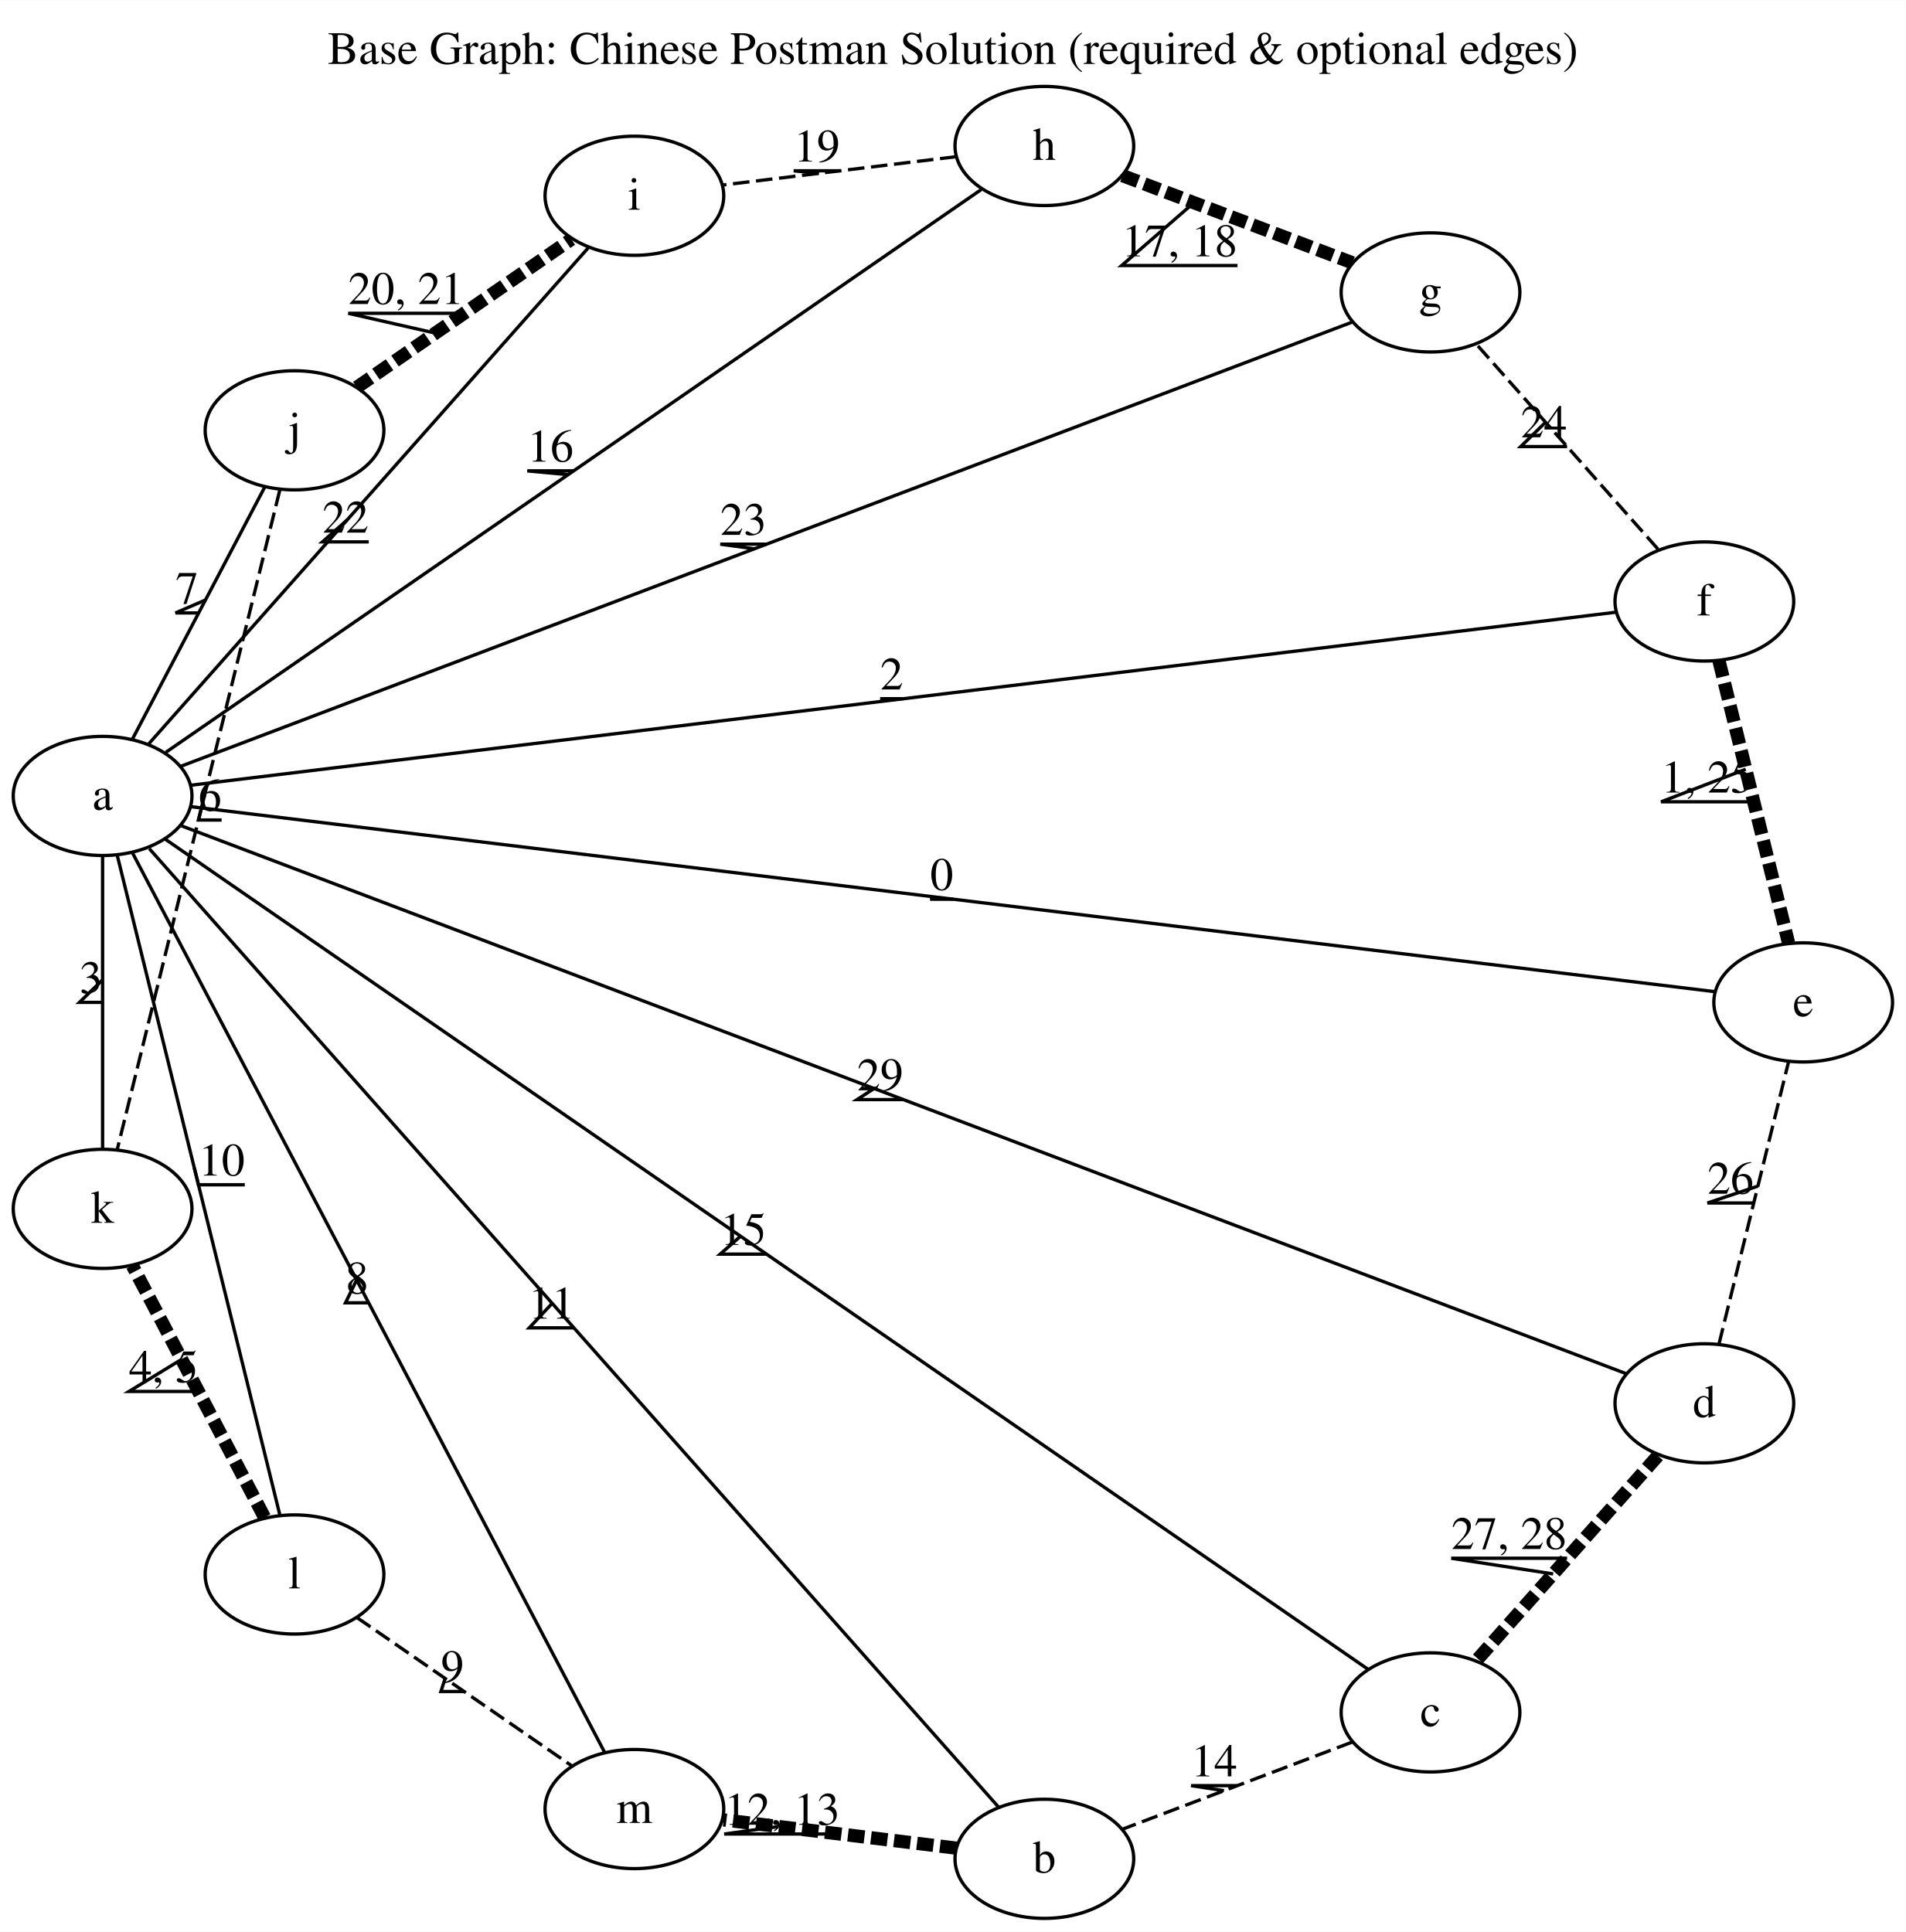
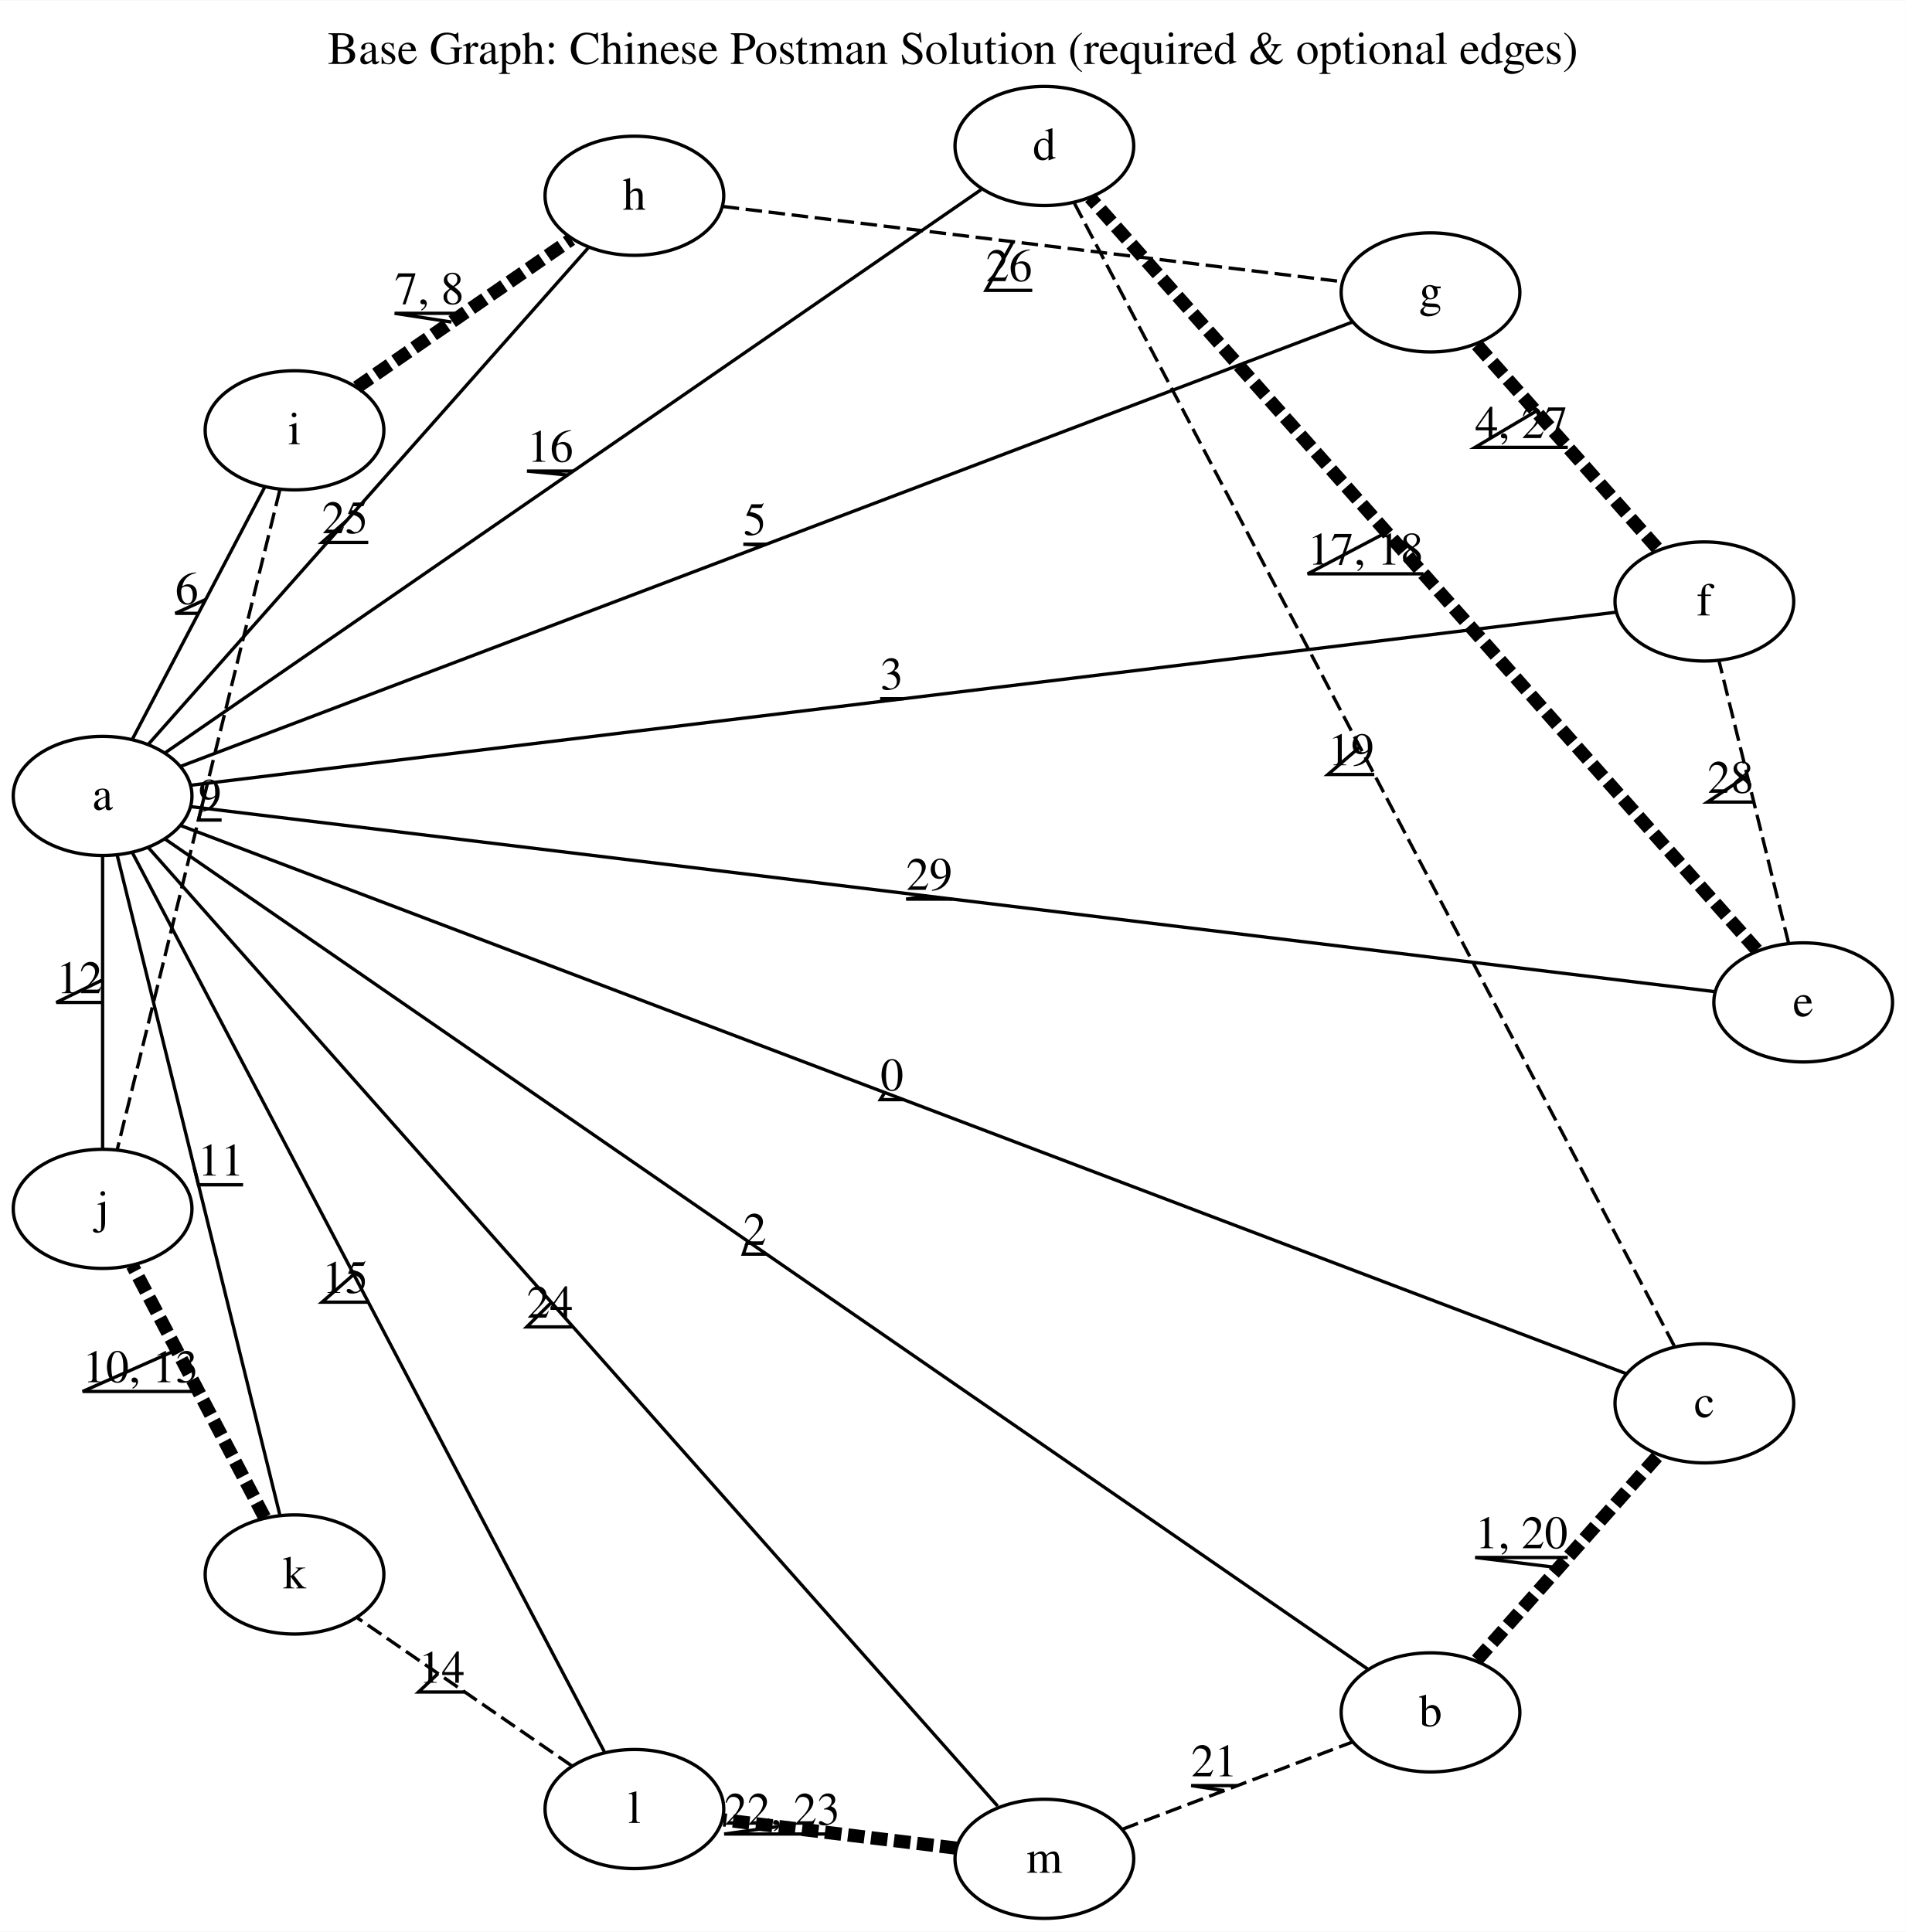
<svg xmlns="http://www.w3.org/2000/svg" width="576pt" height="584pt" viewBox="0.00 0.00 575.82 583.59">
  <g id="graph0" class="graph" transform="scale(1 1) rotate(0) translate(4 579.59)">
    <polygon fill="white" stroke="none" points="-4,4 -4,-579.59 571.816,-579.59 571.816,4 -4,4" />
    <text text-anchor="middle" x="283.908" y="-560.39" font-family="Times,serif" font-size="14.00">Base Graph: Chinese Postman Solution (required &amp; optional edges)</text>
    <g id="node1" class="node">
-       <ellipse fill="none" stroke="black" cx="510.955" cy="-155.644" rx="27" ry="18" />
-       <text text-anchor="middle" x="510.955" y="-151.444" font-family="Times,serif" font-size="14.00">d</text>
+       <ellipse fill="none" stroke="black" cx="540.816" cy="-276.795" rx="27" ry="18" />
+       <text text-anchor="middle" x="540.816" y="-272.595" font-family="Times,serif" font-size="14.00">e</text>
    </g>
-     <g id="node3" class="node">
-       <ellipse fill="none" stroke="black" cx="428.213" cy="-62.247" rx="27" ry="18" />
-       <text text-anchor="middle" x="428.213" y="-58.047" font-family="Times,serif" font-size="14.00">c</text>
+     <g id="node8" class="node">
+       <ellipse fill="none" stroke="black" cx="311.544" cy="-535.59" rx="27" ry="18" />
+       <text text-anchor="middle" x="311.544" y="-531.39" font-family="Times,serif" font-size="14.00">d</text>
    </g>
    <g id="0" class="edge">
-       <path fill="none" stroke="black" stroke-width="4" stroke-dasharray="5,2" d="M496.919,-139.8C481.611,-122.521 457.267,-95.042 442.041,-77.856" />
-       <text text-anchor="middle" x="451.98" y="-111.628" font-family="Times,serif" font-size="14.00">27, 28</text>
-       <polyline fill="none" stroke="black" points="469.48,-108.828 434.48,-108.828 465.279,-104.085 " />
+       <path fill="none" stroke="black" stroke-width="4" stroke-dasharray="5,2" d="M526.819,-292.594C485.791,-338.906 366.151,-473.952 325.358,-519.998" />
+       <text text-anchor="middle" x="408.588" y="-409.096" font-family="Times,serif" font-size="14.00">17, 18</text>
+       <polyline fill="none" stroke="black" points="426.088,-406.296 391.088,-406.296 414.963,-418.854 " />
    </g>
-     <g id="node5" class="node">
+     <g id="node11" class="node">
+       <ellipse fill="none" stroke="black" cx="510.955" cy="-397.946" rx="27" ry="18" />
+       <text text-anchor="middle" x="510.955" y="-393.746" font-family="Times,serif" font-size="14.00">f</text>
+     </g>
+     <g id="1" class="edge">
+       <path fill="none" stroke="black" stroke-dasharray="5,2" d="M536.41,-294.671C530.764,-317.577 521.034,-357.056 515.379,-379.997" />
+       <text text-anchor="middle" x="518.895" y="-340.134" font-family="Times,serif" font-size="14.00">28</text>
+       <polyline fill="none" stroke="black" points="525.895,-337.334 511.895,-337.334 523.92,-345.344 " />
+     </g>
+     <g id="node12" class="node">
      <ellipse fill="none" stroke="black" cx="27" cy="-339.184" rx="27" ry="18" />
      <text text-anchor="middle" x="27" y="-334.984" font-family="Times,serif" font-size="14.00">a</text>
    </g>
    <g id="2" class="edge">
-       <path fill="none" stroke="black" d="M487.285,-164.62C405.114,-195.784 132.725,-299.087 50.624,-330.224" />
-       <text text-anchor="middle" x="261.955" y="-250.222" font-family="Times,serif" font-size="14.00">29</text>
-       <polyline fill="none" stroke="black" points="268.955,-247.422 254.955,-247.422 260.102,-250.78 " />
-     </g>
-     <g id="node13" class="node">
-       <ellipse fill="none" stroke="black" cx="540.816" cy="-276.795" rx="27" ry="18" />
-       <text text-anchor="middle" x="540.816" y="-272.595" font-family="Times,serif" font-size="14.00">e</text>
-     </g>
-     <g id="1" class="edge">
-       <path fill="none" stroke="black" stroke-dasharray="5,2" d="M515.361,-173.52C521.007,-196.426 530.738,-235.904 536.392,-258.845" />
-       <text text-anchor="middle" x="518.877" y="-218.983" font-family="Times,serif" font-size="14.00">26</text>
-       <polyline fill="none" stroke="black" points="525.877,-216.183 511.877,-216.183 527.134,-221.283 " />
+       <path fill="none" stroke="black" d="M513.915,-280.061C425.125,-290.842 142.035,-325.216 53.635,-335.95" />
+       <text text-anchor="middle" x="276.775" y="-310.805" font-family="Times,serif" font-size="14.00">29</text>
+       <polyline fill="none" stroke="black" points="283.775,-308.005 269.775,-308.005 276.007,-308.949 " />
    </g>
    <g id="node2" class="node">
-       <ellipse fill="none" stroke="black" cx="510.955" cy="-397.946" rx="27" ry="18" />
-       <text text-anchor="middle" x="510.955" y="-393.746" font-family="Times,serif" font-size="14.00">f</text>
+       <ellipse fill="none" stroke="black" cx="311.544" cy="-18" rx="27" ry="18" />
+       <text text-anchor="middle" x="311.544" y="-13.8" font-family="Times,serif" font-size="14.00">m</text>
+     </g>
+     <g id="node3" class="node">
+       <ellipse fill="none" stroke="black" cx="187.676" cy="-33.04" rx="27" ry="18" />
+       <text text-anchor="middle" x="187.676" y="-28.84" font-family="Times,serif" font-size="14.00">l</text>
+     </g>
+     <g id="4" class="edge">
+       <path fill="none" stroke="black" stroke-width="4" stroke-dasharray="5,2" d="M284.971,-21.227C264.214,-23.747 235.487,-27.235 214.633,-29.767" />
+       <text text-anchor="middle" x="232.302" y="-28.297" font-family="Times,serif" font-size="14.00">22, 23</text>
+       <polyline fill="none" stroke="black" points="249.802,-25.497 214.802,-25.497 231.223,-27.753 " />
+     </g>
+     <g id="node9" class="node">
+       <ellipse fill="none" stroke="black" cx="428.213" cy="-62.247" rx="27" ry="18" />
+       <text text-anchor="middle" x="428.213" y="-58.047" font-family="Times,serif" font-size="14.00">b</text>
+     </g>
+     <g id="5" class="edge">
+       <path fill="none" stroke="black" stroke-dasharray="5,2" d="M335.154,-26.954C355.395,-34.63 384.407,-45.633 404.638,-53.306" />
+       <text text-anchor="middle" x="362.896" y="-42.93" font-family="Times,serif" font-size="14.00">21</text>
+       <polyline fill="none" stroke="black" points="369.896,-40.13 355.896,-40.13 365.863,-38.6 " />
+     </g>
+     <g id="3" class="edge">
+       <path fill="none" stroke="black" d="M297.433,-33.928C248.877,-88.736 89.032,-269.164 40.86,-323.539" />
+       <text text-anchor="middle" x="162.147" y="-181.533" font-family="Times,serif" font-size="14.00">24</text>
+       <polyline fill="none" stroke="black" points="169.147,-178.733 155.147,-178.733 162.6,-186.123 " />
+     </g>
+     <g id="node4" class="node">
+       <ellipse fill="none" stroke="black" cx="84.987" cy="-103.922" rx="27" ry="18" />
+       <text text-anchor="middle" x="84.987" y="-99.722" font-family="Times,serif" font-size="14.00">k</text>
+     </g>
+     <g id="7" class="edge">
+       <path fill="none" stroke="black" stroke-dasharray="5,2" d="M168.842,-46.041C150.429,-58.75 122.541,-78 104.05,-90.763" />
+       <text text-anchor="middle" x="129.446" y="-71.202" font-family="Times,serif" font-size="14.00">14</text>
+       <polyline fill="none" stroke="black" points="136.446,-68.402 122.446,-68.402 128.358,-73.985 " />
+     </g>
+     <g id="6" class="edge">
+       <path fill="none" stroke="black" d="M178.577,-50.377C150.297,-104.262 64.143,-268.413 35.999,-322.037" />
+       <text text-anchor="middle" x="100.288" y="-189.007" font-family="Times,serif" font-size="14.00">15</text>
+       <polyline fill="none" stroke="black" points="107.288,-186.207 93.288,-186.207 102.883,-194.6 " />
+     </g>
+     <g id="node10" class="node">
+       <ellipse fill="none" stroke="black" cx="27" cy="-214.406" rx="27" ry="18" />
+       <text text-anchor="middle" x="27" y="-210.206" font-family="Times,serif" font-size="14.00">j</text>
+     </g>
+     <g id="8" class="edge">
+       <path fill="none" stroke="black" stroke-width="4" stroke-dasharray="5,2" d="M75.926,-121.185C65.033,-141.941 46.862,-176.562 35.997,-197.264" />
+       <text text-anchor="middle" x="38.462" y="-162.025" font-family="Times,serif" font-size="14.00">10, 13</text>
+       <polyline fill="none" stroke="black" points="55.962,-159.225 20.962,-159.225 49.365,-171.793 " />
+     </g>
+     <g id="9" class="edge">
+       <path fill="none" stroke="black" d="M80.533,-121.992C69.713,-165.891 42.143,-277.745 31.39,-321.374" />
+       <text text-anchor="middle" x="62.705" y="-224.483" font-family="Times,serif" font-size="14.00">11</text>
+       <polyline fill="none" stroke="black" points="69.449,-221.683 55.961,-221.683 54.701,-226.798 " />
+     </g>
+     <g id="node5" class="node">
+       <ellipse fill="none" stroke="black" cx="84.987" cy="-449.668" rx="27" ry="18" />
+       <text text-anchor="middle" x="84.987" y="-445.468" font-family="Times,serif" font-size="14.00">i</text>
+     </g>
+     <g id="node6" class="node">
+       <ellipse fill="none" stroke="black" cx="187.676" cy="-520.55" rx="27" ry="18" />
+       <text text-anchor="middle" x="187.676" y="-516.35" font-family="Times,serif" font-size="14.00">h</text>
    </g>
    <g id="11" class="edge">
-       <path fill="none" stroke="black" d="M484.246,-394.703C399.634,-384.43 138.124,-352.676 53.626,-342.417" />
-       <text text-anchor="middle" x="265.436" y="-371.36" font-family="Times,serif" font-size="14.00">2</text>
-       <polyline fill="none" stroke="black" points="268.936,-368.56 261.936,-368.56 266.358,-368.247 " />
+       <path fill="none" stroke="black" stroke-width="4" stroke-dasharray="5,2" d="M103.822,-462.669C122.234,-475.378 150.123,-494.628 168.613,-507.391" />
+       <text text-anchor="middle" x="125.717" y="-487.83" font-family="Times,serif" font-size="14.00">7, 8</text>
+       <polyline fill="none" stroke="black" points="136.217,-485.03 115.217,-485.03 132.39,-482.389 " />
    </g>
-     <g id="node9" class="node">
+     <g id="10" class="edge">
+       <path fill="none" stroke="black" stroke-dasharray="5,2" d="M80.533,-431.598C69.713,-387.699 42.143,-275.845 31.39,-232.216" />
+       <text text-anchor="middle" x="59.461" y="-334.707" font-family="Times,serif" font-size="14.00">9</text>
+       <polyline fill="none" stroke="black" points="62.961,-331.907 55.961,-331.907 57.846,-339.552 " />
+     </g>
+     <g id="12" class="edge">
+       <path fill="none" stroke="black" d="M75.926,-432.405C65.033,-411.649 46.862,-377.028 35.997,-356.326" />
+       <text text-anchor="middle" x="52.462" y="-397.165" font-family="Times,serif" font-size="14.00">6</text>
+       <polyline fill="none" stroke="black" points="55.962,-394.365 48.962,-394.365 58.162,-398.558 " />
+     </g>
+     <g id="node7" class="node">
      <ellipse fill="none" stroke="black" cx="428.213" cy="-491.343" rx="27" ry="18" />
      <text text-anchor="middle" x="428.213" y="-487.143" font-family="Times,serif" font-size="14.00">g</text>
    </g>
-     <g id="22" class="edge">
-       <path fill="none" stroke="black" stroke-dasharray="5,2" d="M496.919,-413.79C481.611,-431.069 457.267,-458.548 442.041,-475.734" />
-       <text text-anchor="middle" x="462.48" y="-447.562" font-family="Times,serif" font-size="14.00">24</text>
-       <polyline fill="none" stroke="black" points="469.48,-444.762 455.48,-444.762 462.976,-452.104 " />
+     <g id="13" class="edge">
+       <path fill="none" stroke="black" stroke-dasharray="5,2" d="M214.337,-517.313C260.573,-511.699 355.114,-500.219 401.433,-494.595" />
+       <text text-anchor="middle" x="300.885" y="-494.754" font-family="Times,serif" font-size="14.00">26</text>
+       <polyline fill="none" stroke="black" points="307.885,-491.954 293.885,-491.954 302.08,-506.659 " />
+     </g>
+     <g id="14" class="edge">
+       <path fill="none" stroke="black" d="M173.699,-504.772C143.235,-470.385 71.161,-389.031 40.831,-354.796" />
+       <text text-anchor="middle" x="100.265" y="-418.584" font-family="Times,serif" font-size="14.00">25</text>
+       <polyline fill="none" stroke="black" points="107.265,-415.784 93.265,-415.784 100.617,-422.28 " />
+     </g>
+     <g id="15" class="edge">
+       <path fill="none" stroke="black" stroke-width="4" stroke-dasharray="5,2" d="M442.249,-475.5C457.556,-458.221 481.901,-430.742 497.126,-413.556" />
+       <text text-anchor="middle" x="455.687" y="-447.328" font-family="Times,serif" font-size="14.00">4, 27</text>
+       <polyline fill="none" stroke="black" points="469.687,-444.528 441.687,-444.528 460.047,-455.41 " />
+     </g>
+     <g id="16" class="edge">
+       <path fill="none" stroke="black" d="M404.613,-482.393C333.476,-455.415 121.668,-375.086 50.57,-348.123" />
+       <text text-anchor="middle" x="224.091" y="-418.058" font-family="Times,serif" font-size="14.00">5</text>
+       <polyline fill="none" stroke="black" points="227.591,-415.258 220.591,-415.258 226.748,-414.938 " />
+     </g>
+     <g id="18" class="edge">
+       <path fill="none" stroke="black" d="M292.432,-522.398C240.596,-486.618 97.767,-388.031 46.028,-352.318" />
+       <text text-anchor="middle" x="162.23" y="-440.158" font-family="Times,serif" font-size="14.00">16</text>
+       <polyline fill="none" stroke="black" points="169.23,-437.358 155.23,-437.358 167.483,-436.152 " />
+     </g>
+     <g id="node13" class="node">
+       <ellipse fill="none" stroke="black" cx="510.955" cy="-155.644" rx="27" ry="18" />
+       <text text-anchor="middle" x="510.955" y="-151.444" font-family="Times,serif" font-size="14.00">c</text>
+     </g>
+     <g id="17" class="edge">
+       <path fill="none" stroke="black" stroke-dasharray="5,2" d="M320.63,-518.277C353.85,-454.982 468.508,-236.52 501.815,-173.058" />
+       <text text-anchor="middle" x="404.223" y="-348.468" font-family="Times,serif" font-size="14.00">19</text>
+       <polyline fill="none" stroke="black" points="411.223,-345.668 397.223,-345.668 406.858,-353.985 " />
+     </g>
+     <g id="20" class="edge">
+       <path fill="none" stroke="black" d="M409.399,-75.232C342.007,-121.75 113.099,-279.753 45.773,-326.226" />
+       <text text-anchor="middle" x="224.086" y="-203.529" font-family="Times,serif" font-size="14.00">2</text>
+       <polyline fill="none" stroke="black" points="227.586,-200.729 220.586,-200.729 221.92,-204.64 " />
+     </g>
+     <g id="19" class="edge">
+       <path fill="none" stroke="black" stroke-width="4" stroke-dasharray="5,2" d="M442.249,-78.09C457.556,-95.369 481.901,-122.848 497.126,-140.034" />
+       <text text-anchor="middle" x="455.687" y="-111.862" font-family="Times,serif" font-size="14.00">1, 20</text>
+       <polyline fill="none" stroke="black" points="469.687,-109.062 441.687,-109.062 466.935,-105.955 " />
+     </g>
+     <g id="21" class="edge">
+       <path fill="none" stroke="black" d="M27,-232.55C27,-256.207 27,-297.35 27,-321.018" />
+       <text text-anchor="middle" x="20" y="-279.584" font-family="Times,serif" font-size="14.00">12</text>
+       <polyline fill="none" stroke="black" points="27,-276.784 13,-276.784 27,-283.603 " />
    </g>
    <g id="23" class="edge">
-       <path fill="none" stroke="black" stroke-width="4" stroke-dasharray="5,2" d="M515.361,-380.07C521.007,-357.164 530.738,-317.686 536.392,-294.745" />
-       <text text-anchor="middle" x="511.877" y="-340.207" font-family="Times,serif" font-size="14.00">1, 25</text>
-       <polyline fill="none" stroke="black" points="525.877,-337.407 497.877,-337.407 523.45,-347.253 " />
+       <path fill="none" stroke="black" d="M484.246,-394.703C399.634,-384.43 138.124,-352.676 53.626,-342.417" />
+       <text text-anchor="middle" x="265.436" y="-371.36" font-family="Times,serif" font-size="14.00">3</text>
+       <polyline fill="none" stroke="black" points="268.936,-368.56 261.936,-368.56 266.358,-368.247 " />
    </g>
-     <g id="7" class="edge">
-       <path fill="none" stroke="black" d="M409.399,-75.232C342.007,-121.75 113.099,-279.753 45.773,-326.226" />
-       <text text-anchor="middle" x="220.586" y="-203.529" font-family="Times,serif" font-size="14.00">15</text>
-       <polyline fill="none" stroke="black" points="227.586,-200.729 213.586,-200.729 219.752,-206.137 " />
-     </g>
-     <g id="node6" class="node">
-       <ellipse fill="none" stroke="black" cx="311.544" cy="-18" rx="27" ry="18" />
-       <text text-anchor="middle" x="311.544" y="-13.8" font-family="Times,serif" font-size="14.00">b</text>
-     </g>
-     <g id="6" class="edge">
-       <path fill="none" stroke="black" stroke-dasharray="5,2" d="M404.603,-53.293C384.361,-45.616 355.35,-34.613 335.118,-26.941" />
-       <text text-anchor="middle" x="362.861" y="-42.917" font-family="Times,serif" font-size="14.00">14</text>
-       <polyline fill="none" stroke="black" points="369.861,-40.117 355.861,-40.117 365.82,-38.584 " />
-     </g>
-     <g id="node4" class="node">
-       <ellipse fill="none" stroke="black" cx="84.987" cy="-103.922" rx="27" ry="18" />
-       <text text-anchor="middle" x="84.987" y="-99.722" font-family="Times,serif" font-size="14.00">l</text>
-     </g>
-     <g id="10" class="edge">
-       <path fill="none" stroke="black" d="M80.533,-121.992C69.713,-165.891 42.143,-277.745 31.39,-321.374" />
-       <text text-anchor="middle" x="62.961" y="-224.483" font-family="Times,serif" font-size="14.00">10</text>
-       <polyline fill="none" stroke="black" points="69.961,-221.683 55.961,-221.683 54.701,-226.798 " />
-     </g>
-     <g id="node10" class="node">
-       <ellipse fill="none" stroke="black" cx="187.676" cy="-33.04" rx="27" ry="18" />
-       <text text-anchor="middle" x="187.676" y="-28.84" font-family="Times,serif" font-size="14.00">m</text>
-     </g>
-     <g id="8" class="edge">
-       <path fill="none" stroke="black" stroke-dasharray="5,2" d="M103.822,-90.921C122.234,-78.212 150.123,-58.962 168.613,-46.199" />
-       <text text-anchor="middle" x="132.717" y="-71.36" font-family="Times,serif" font-size="14.00">9</text>
-       <polyline fill="none" stroke="black" points="136.217,-68.56 129.217,-68.56 130.497,-72.508 " />
-     </g>
-     <g id="node12" class="node">
-       <ellipse fill="none" stroke="black" cx="27" cy="-214.406" rx="27" ry="18" />
-       <text text-anchor="middle" x="27" y="-210.206" font-family="Times,serif" font-size="14.00">k</text>
-     </g>
-     <g id="9" class="edge">
-       <path fill="none" stroke="black" stroke-width="4" stroke-dasharray="5,2" d="M75.926,-121.185C65.033,-141.941 46.862,-176.562 35.997,-197.264" />
-       <text text-anchor="middle" x="45.462" y="-162.025" font-family="Times,serif" font-size="14.00">4, 5</text>
-       <polyline fill="none" stroke="black" points="55.962,-159.225 34.962,-159.225 50.869,-168.929 " />
-     </g>
-     <g id="12" class="edge">
-       <path fill="none" stroke="black" d="M41.111,-323.256C89.667,-268.448 249.512,-88.019 297.684,-33.645" />
-       <text text-anchor="middle" x="162.653" y="-181.251" font-family="Times,serif" font-size="14.00">11</text>
-       <polyline fill="none" stroke="black" points="169.397,-178.451 155.91,-178.451 162.833,-185.859 " />
-     </g>
-     <g id="node7" class="node">
-       <ellipse fill="none" stroke="black" cx="84.987" cy="-449.668" rx="27" ry="18" />
-       <text text-anchor="middle" x="84.987" y="-445.468" font-family="Times,serif" font-size="14.00">j</text>
-     </g>
-     <g id="13" class="edge">
-       <path fill="none" stroke="black" d="M36.06,-356.447C46.954,-377.203 65.125,-411.824 75.99,-432.526" />
-       <text text-anchor="middle" x="52.525" y="-397.287" font-family="Times,serif" font-size="14.00">7</text>
-       <polyline fill="none" stroke="black" points="56.025,-394.487 49.025,-394.487 58.077,-398.396 " />
-     </g>
-     <g id="node8" class="node">
-       <ellipse fill="none" stroke="black" cx="311.544" cy="-535.59" rx="27" ry="18" />
-       <text text-anchor="middle" x="311.544" y="-531.39" font-family="Times,serif" font-size="14.00">h</text>
-     </g>
-     <g id="14" class="edge">
-       <path fill="none" stroke="black" d="M46.112,-352.375C97.948,-388.155 240.777,-486.743 292.515,-522.456" />
-       <text text-anchor="middle" x="162.314" y="-440.216" font-family="Times,serif" font-size="14.00">16</text>
-       <polyline fill="none" stroke="black" points="169.314,-437.416 155.314,-437.416 167.64,-436.26 " />
-     </g>
-     <g id="15" class="edge">
-       <path fill="none" stroke="black" d="M50.6,-348.134C121.736,-375.112 333.545,-455.441 404.642,-482.405" />
-       <text text-anchor="middle" x="220.621" y="-418.069" font-family="Times,serif" font-size="14.00">23</text>
-       <polyline fill="none" stroke="black" points="227.621,-415.269 213.621,-415.269 223.906,-413.86 " />
-     </g>
-     <g id="16" class="edge">
-       <path fill="none" stroke="black" d="M36.099,-321.847C64.38,-267.962 150.533,-103.811 178.677,-50.187" />
-       <text text-anchor="middle" x="103.888" y="-188.817" font-family="Times,serif" font-size="14.00">8</text>
-       <polyline fill="none" stroke="black" points="107.388,-186.017 100.388,-186.017 103.755,-192.94 " />
-     </g>
-     <g id="node11" class="node">
-       <ellipse fill="none" stroke="black" cx="187.676" cy="-520.55" rx="27" ry="18" />
-       <text text-anchor="middle" x="187.676" y="-516.35" font-family="Times,serif" font-size="14.00">i</text>
-     </g>
-     <g id="4" class="edge">
-       <path fill="none" stroke="black" d="M40.978,-354.961C71.442,-389.348 143.515,-470.702 173.845,-504.938" />
-       <text text-anchor="middle" x="100.412" y="-418.75" font-family="Times,serif" font-size="14.00">22</text>
-       <polyline fill="none" stroke="black" points="107.412,-415.95 93.412,-415.95 100.864,-422.558 " />
-     </g>
-     <g id="17" class="edge">
-       <path fill="none" stroke="black" d="M27,-321.04C27,-297.383 27,-256.24 27,-232.572" />
-       <text text-anchor="middle" x="23.5" y="-279.606" font-family="Times,serif" font-size="14.00">3</text>
-       <polyline fill="none" stroke="black" points="27,-276.806 20,-276.806 27,-283.633 " />
-     </g>
-     <g id="18" class="edge">
-       <path fill="none" stroke="black" d="M53.902,-335.917C142.691,-325.136 425.781,-290.763 514.181,-280.029" />
-       <text text-anchor="middle" x="280.541" y="-310.773" font-family="Times,serif" font-size="14.00">0</text>
-       <polyline fill="none" stroke="black" points="284.041,-307.973 277.041,-307.973 279.56,-308.517 " />
-     </g>
-     <g id="19" class="edge">
-       <path fill="none" stroke="black" stroke-width="4" stroke-dasharray="5,2" d="M284.971,-21.227C264.214,-23.747 235.487,-27.235 214.633,-29.767" />
-       <text text-anchor="middle" x="232.302" y="-28.297" font-family="Times,serif" font-size="14.00">12, 13</text>
-       <polyline fill="none" stroke="black" points="249.802,-25.497 214.802,-25.497 231.223,-27.753 " />
-     </g>
-     <g id="3" class="edge">
-       <path fill="none" stroke="black" stroke-width="4" stroke-dasharray="5,2" d="M103.822,-462.669C122.234,-475.378 150.123,-494.628 168.613,-507.391" />
-       <text text-anchor="middle" x="118.717" y="-487.83" font-family="Times,serif" font-size="14.00">20, 21</text>
-       <polyline fill="none" stroke="black" points="136.217,-485.03 101.217,-485.03 127.538,-479.039 " />
-     </g>
-     <g id="20" class="edge">
-       <path fill="none" stroke="black" stroke-dasharray="5,2" d="M80.533,-431.598C69.713,-387.699 42.143,-275.845 31.39,-232.216" />
-       <text text-anchor="middle" x="59.461" y="-334.707" font-family="Times,serif" font-size="14.00">6</text>
-       <polyline fill="none" stroke="black" points="62.961,-331.907 55.961,-331.907 57.846,-339.552 " />
-     </g>
-     <g id="21" class="edge">
-       <path fill="none" stroke="black" stroke-width="4" stroke-dasharray="5,2" d="M335.154,-526.636C355.395,-518.96 384.407,-507.957 404.638,-500.284" />
-       <text text-anchor="middle" x="352.396" y="-502.26" font-family="Times,serif" font-size="14.00">17, 18</text>
-       <polyline fill="none" stroke="black" points="369.896,-499.46 334.896,-499.46 356.727,-518.454 " />
-     </g>
-     <g id="5" class="edge">
-       <path fill="none" stroke="black" stroke-dasharray="5,2" d="M284.971,-532.364C264.214,-529.843 235.487,-526.355 214.633,-523.823" />
-       <text text-anchor="middle" x="242.802" y="-530.893" font-family="Times,serif" font-size="14.00">19</text>
-       <polyline fill="none" stroke="black" points="249.802,-528.093 235.802,-528.093 243.462,-527.323 " />
+     <g id="22" class="edge">
+       <path fill="none" stroke="black" d="M50.67,-330.207C132.841,-299.043 405.23,-195.74 487.331,-164.603" />
+       <text text-anchor="middle" x="265.5" y="-250.205" font-family="Times,serif" font-size="14.00">0</text>
+       <polyline fill="none" stroke="black" points="269,-247.405 262,-247.405 263.315,-249.561 " />
    </g>
  </g>
</svg>
